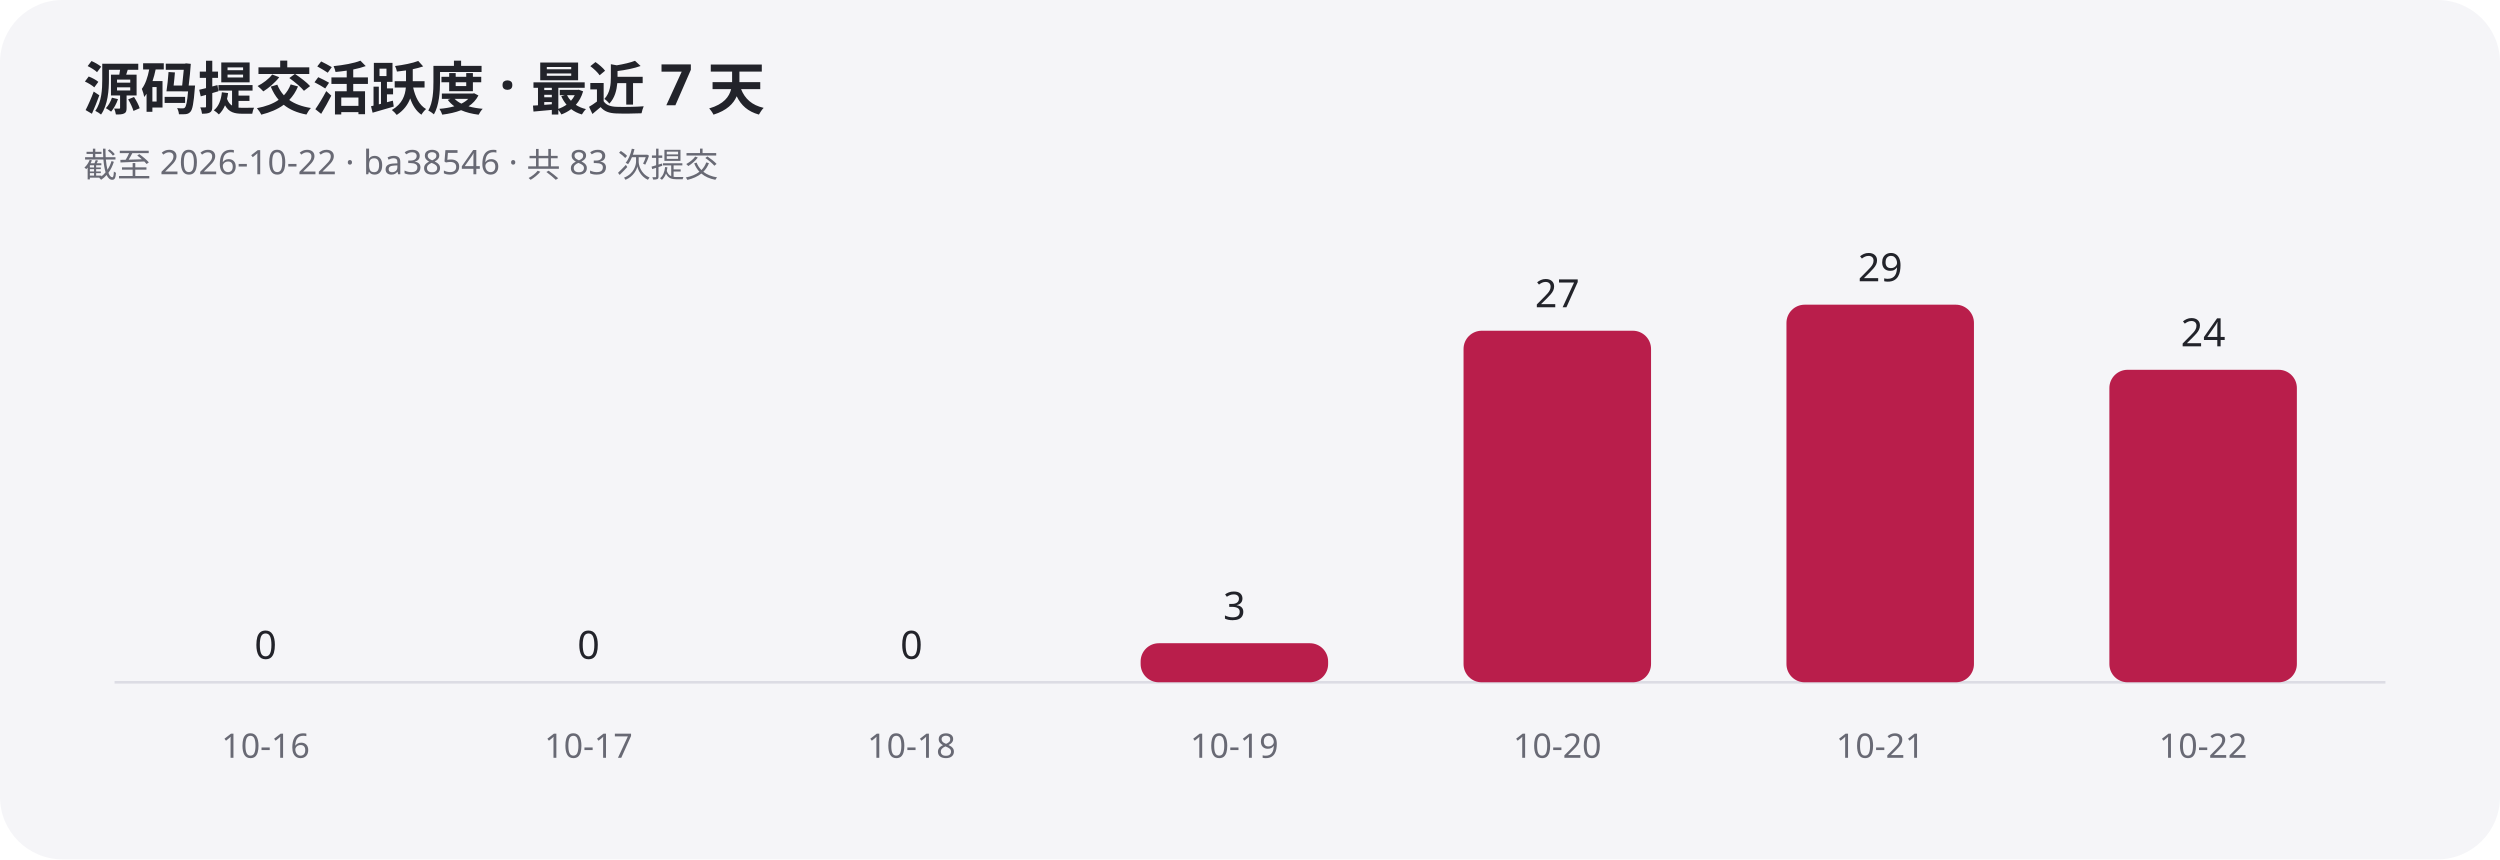
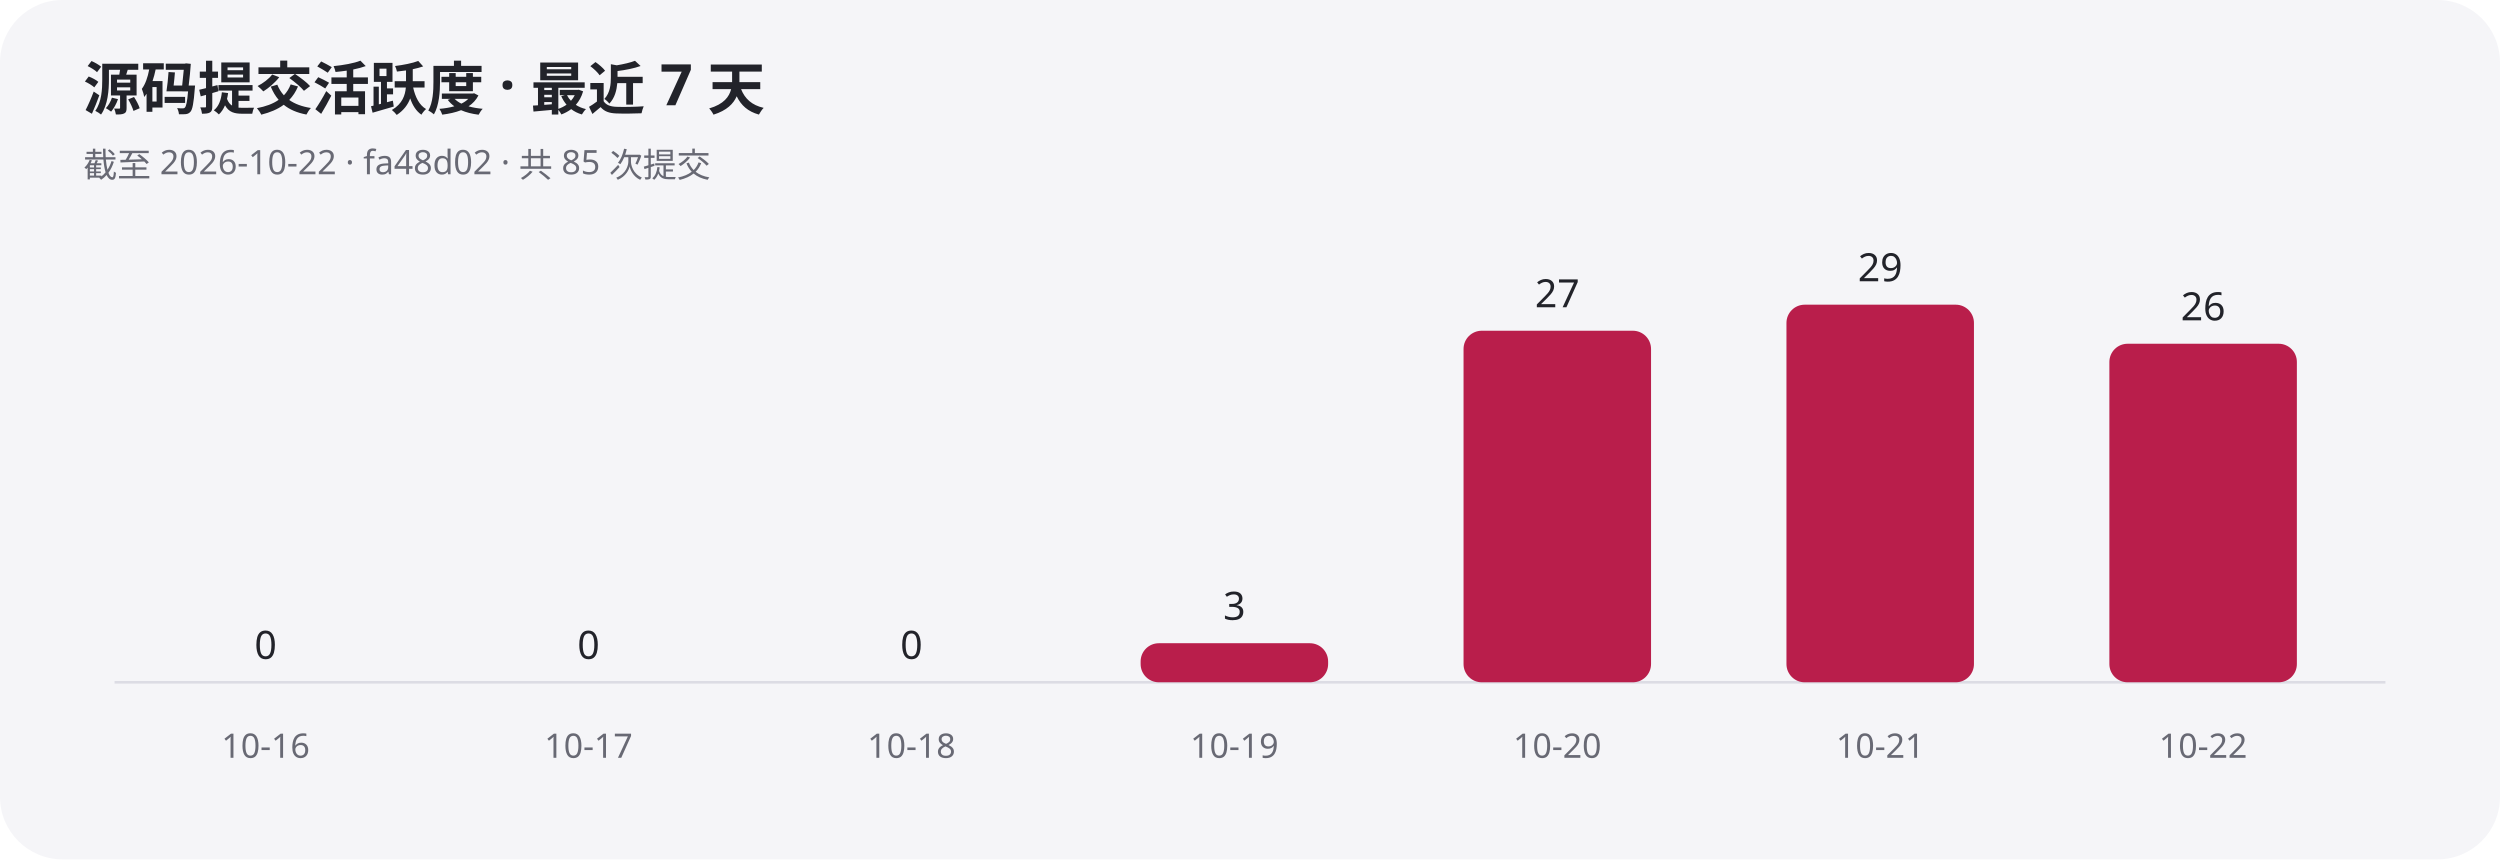
<svg xmlns="http://www.w3.org/2000/svg" width="960" height="330" viewBox="0 0 960 330" role="img" aria-labelledby="title desc">
  <rect width="960" height="330" rx="24" fill="#F5F5F8" />
  <g font-family="system-ui, sans-serif" fill="#22232A">
    <text x="32" y="42" font-size="22" font-weight="650">源码提交活跃度 · 最近 7 天</text>
-     <text x="32" y="68" font-size="13" fill="#686974">截至 2026-10-22 · ba38546 · 共 83 次提交</text>
+     <text x="32" y="68" font-size="13" fill="#686974">截至 2026-10-22 · fa48d02 · 共 85 次提交</text>
    <line x1="44" y1="262" x2="916" y2="262" stroke="#DCDCE4" />
    <rect x="66" y="262.0" width="72" height="0.0" rx="7" fill="#B91E4B" />
    <text x="102" y="253.0" font-size="15" text-anchor="middle">0</text>
    <text x="102" y="291" font-size="13" text-anchor="middle" fill="#686974">10-16</text>
    <rect x="190" y="262.0" width="72" height="0.0" rx="7" fill="#B91E4B" />
    <text x="226" y="253.0" font-size="15" text-anchor="middle">0</text>
    <text x="226" y="291" font-size="13" text-anchor="middle" fill="#686974">10-17</text>
    <rect x="314" y="262.0" width="72" height="0.0" rx="7" fill="#B91E4B" />
    <text x="350" y="253.0" font-size="15" text-anchor="middle">0</text>
    <text x="350" y="291" font-size="13" text-anchor="middle" fill="#686974">10-18</text>
    <rect x="438" y="247.0" width="72" height="15.0" rx="7" fill="#B91E4B" />
    <text x="474" y="238.0" font-size="15" text-anchor="middle">3</text>
    <text x="474" y="291" font-size="13" text-anchor="middle" fill="#686974">10-19</text>
    <rect x="562" y="127.0" width="72" height="135.0" rx="7" fill="#B91E4B" />
    <text x="598" y="118.0" font-size="15" text-anchor="middle">27</text>
    <text x="598" y="291" font-size="13" text-anchor="middle" fill="#686974">10-20</text>
    <rect x="686" y="117.0" width="72" height="145.0" rx="7" fill="#B91E4B" />
    <text x="722" y="108.0" font-size="15" text-anchor="middle">29</text>
    <text x="722" y="291" font-size="13" text-anchor="middle" fill="#686974">10-21</text>
-     <rect x="810" y="142.0" width="72" height="120.0" rx="7" fill="#B91E4B" />
-     <text x="846" y="133.0" font-size="15" text-anchor="middle">24</text>
+     <rect x="810" y="132.0" width="72" height="130.0" rx="7" fill="#B91E4B" />
+     <text x="846" y="123.0" font-size="15" text-anchor="middle">26</text>
    <text x="846" y="291" font-size="13" text-anchor="middle" fill="#686974">10-22</text>
  </g>
</svg>
